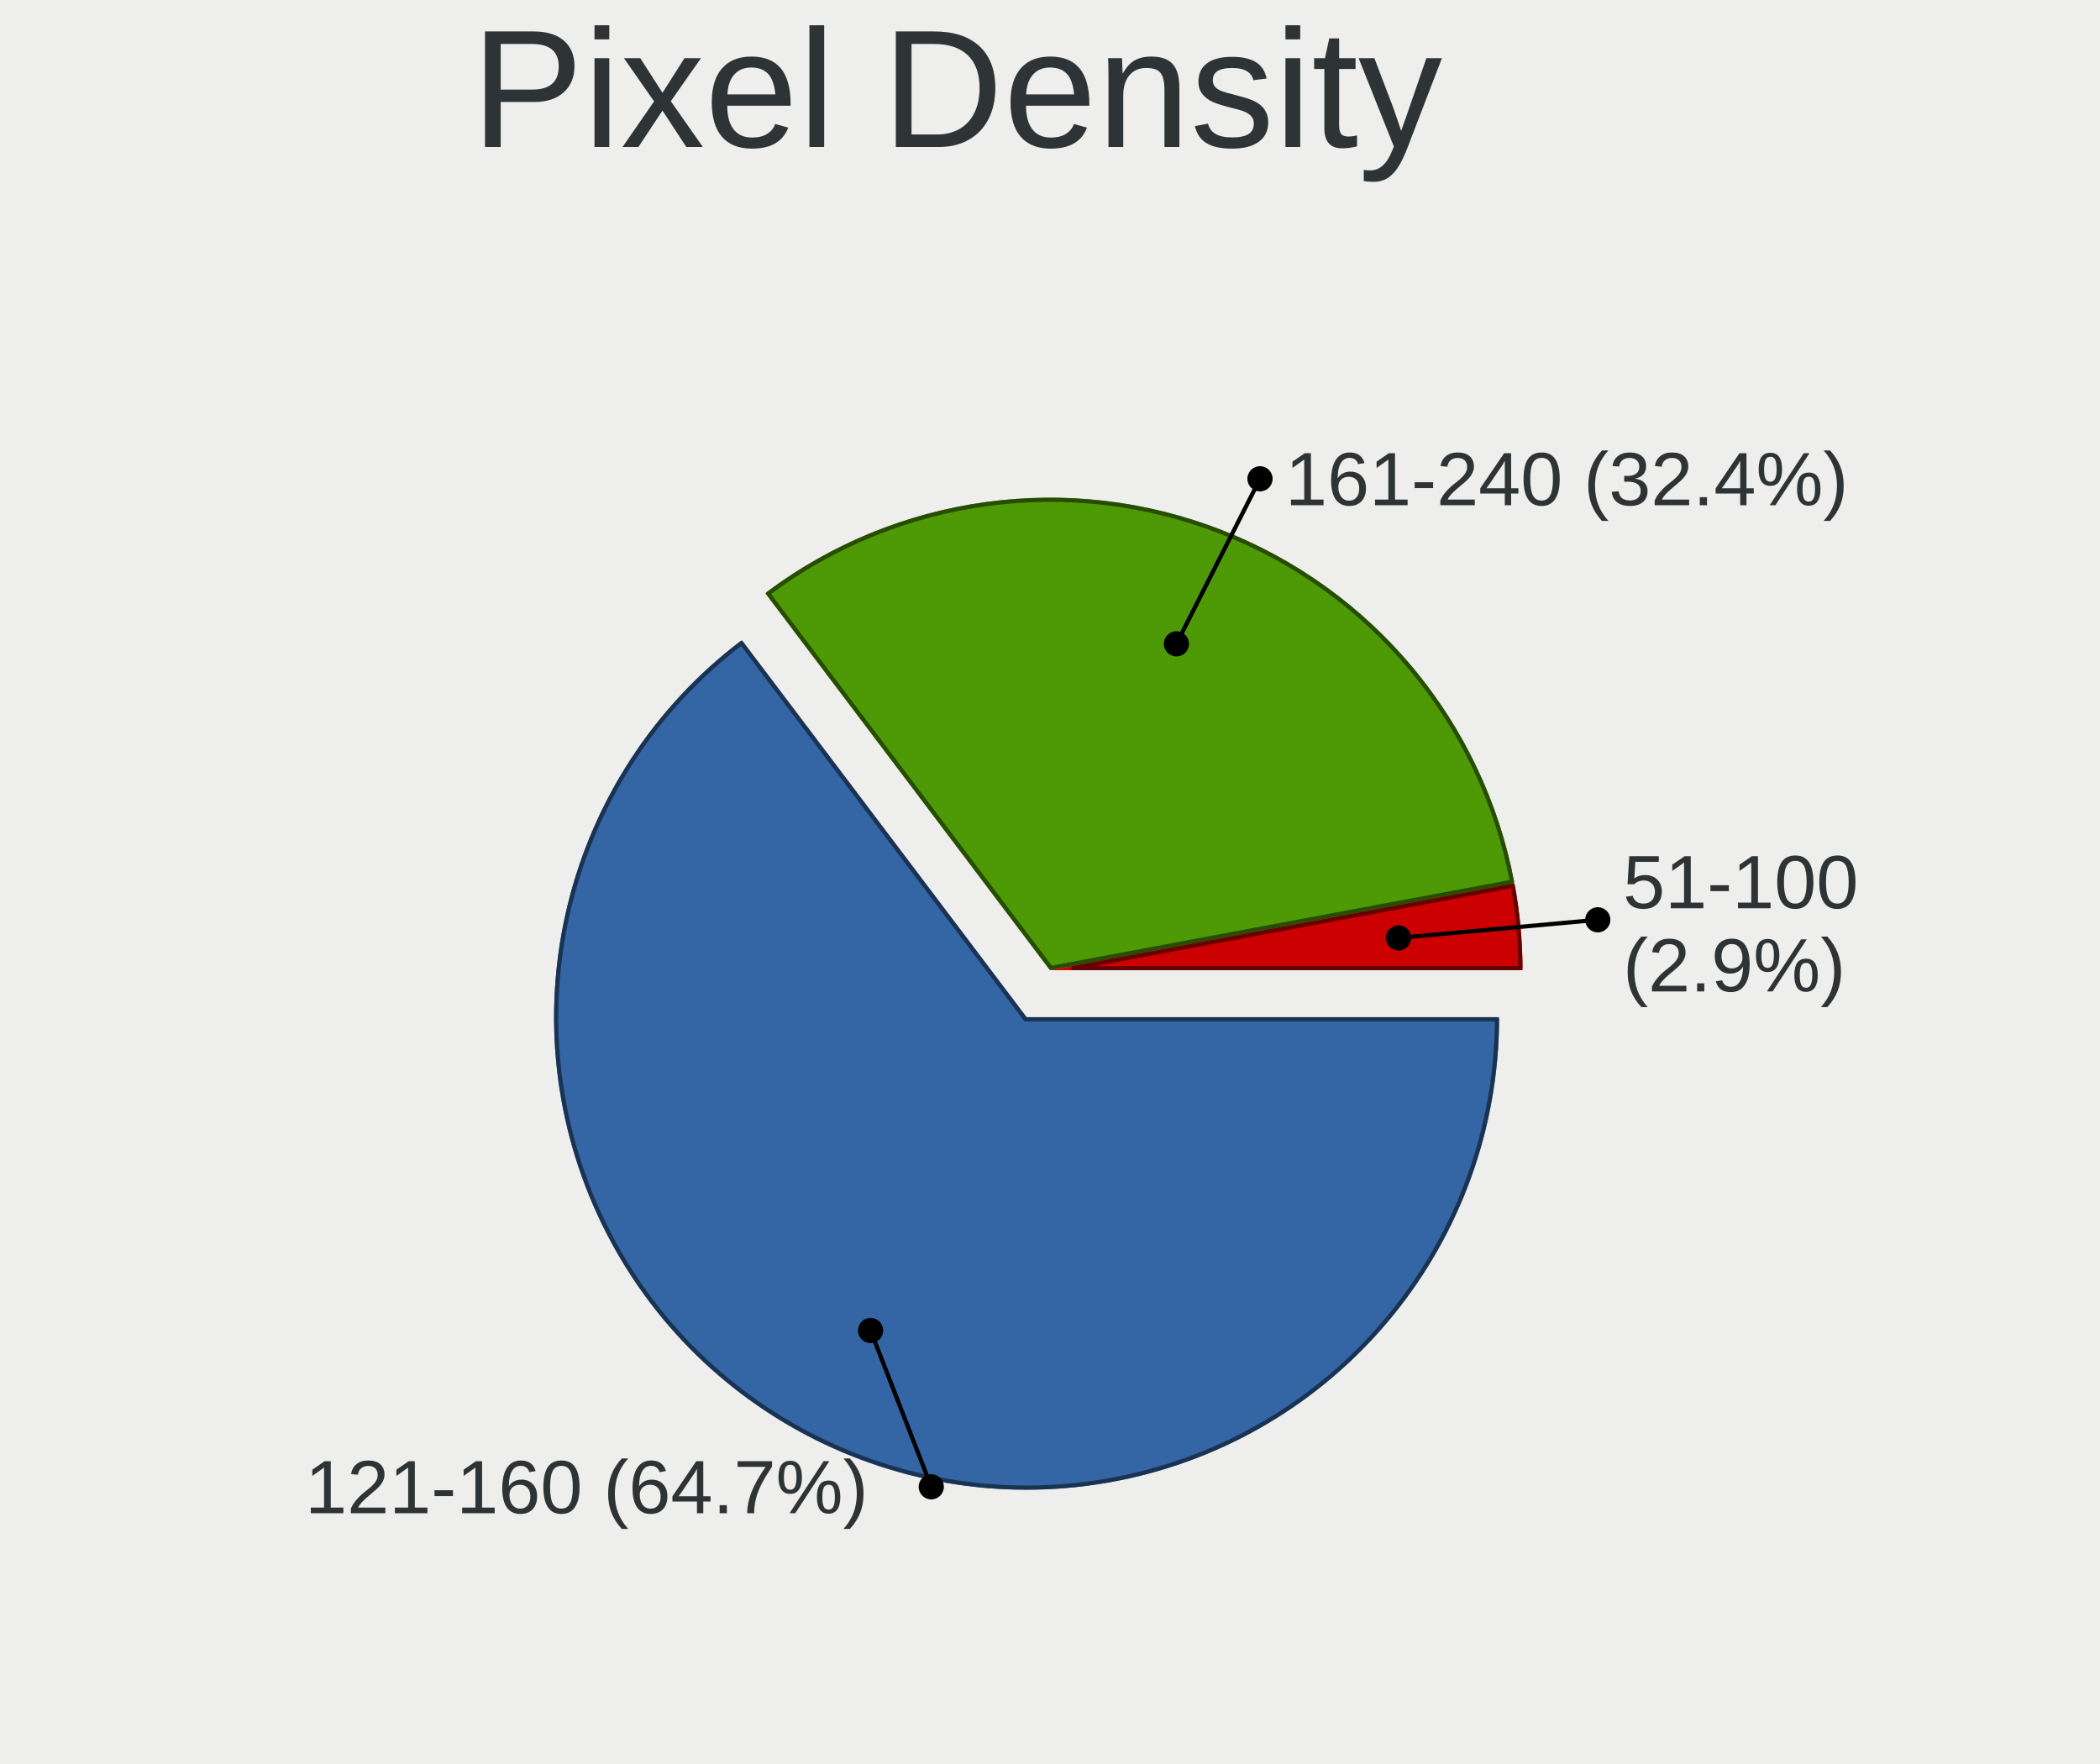
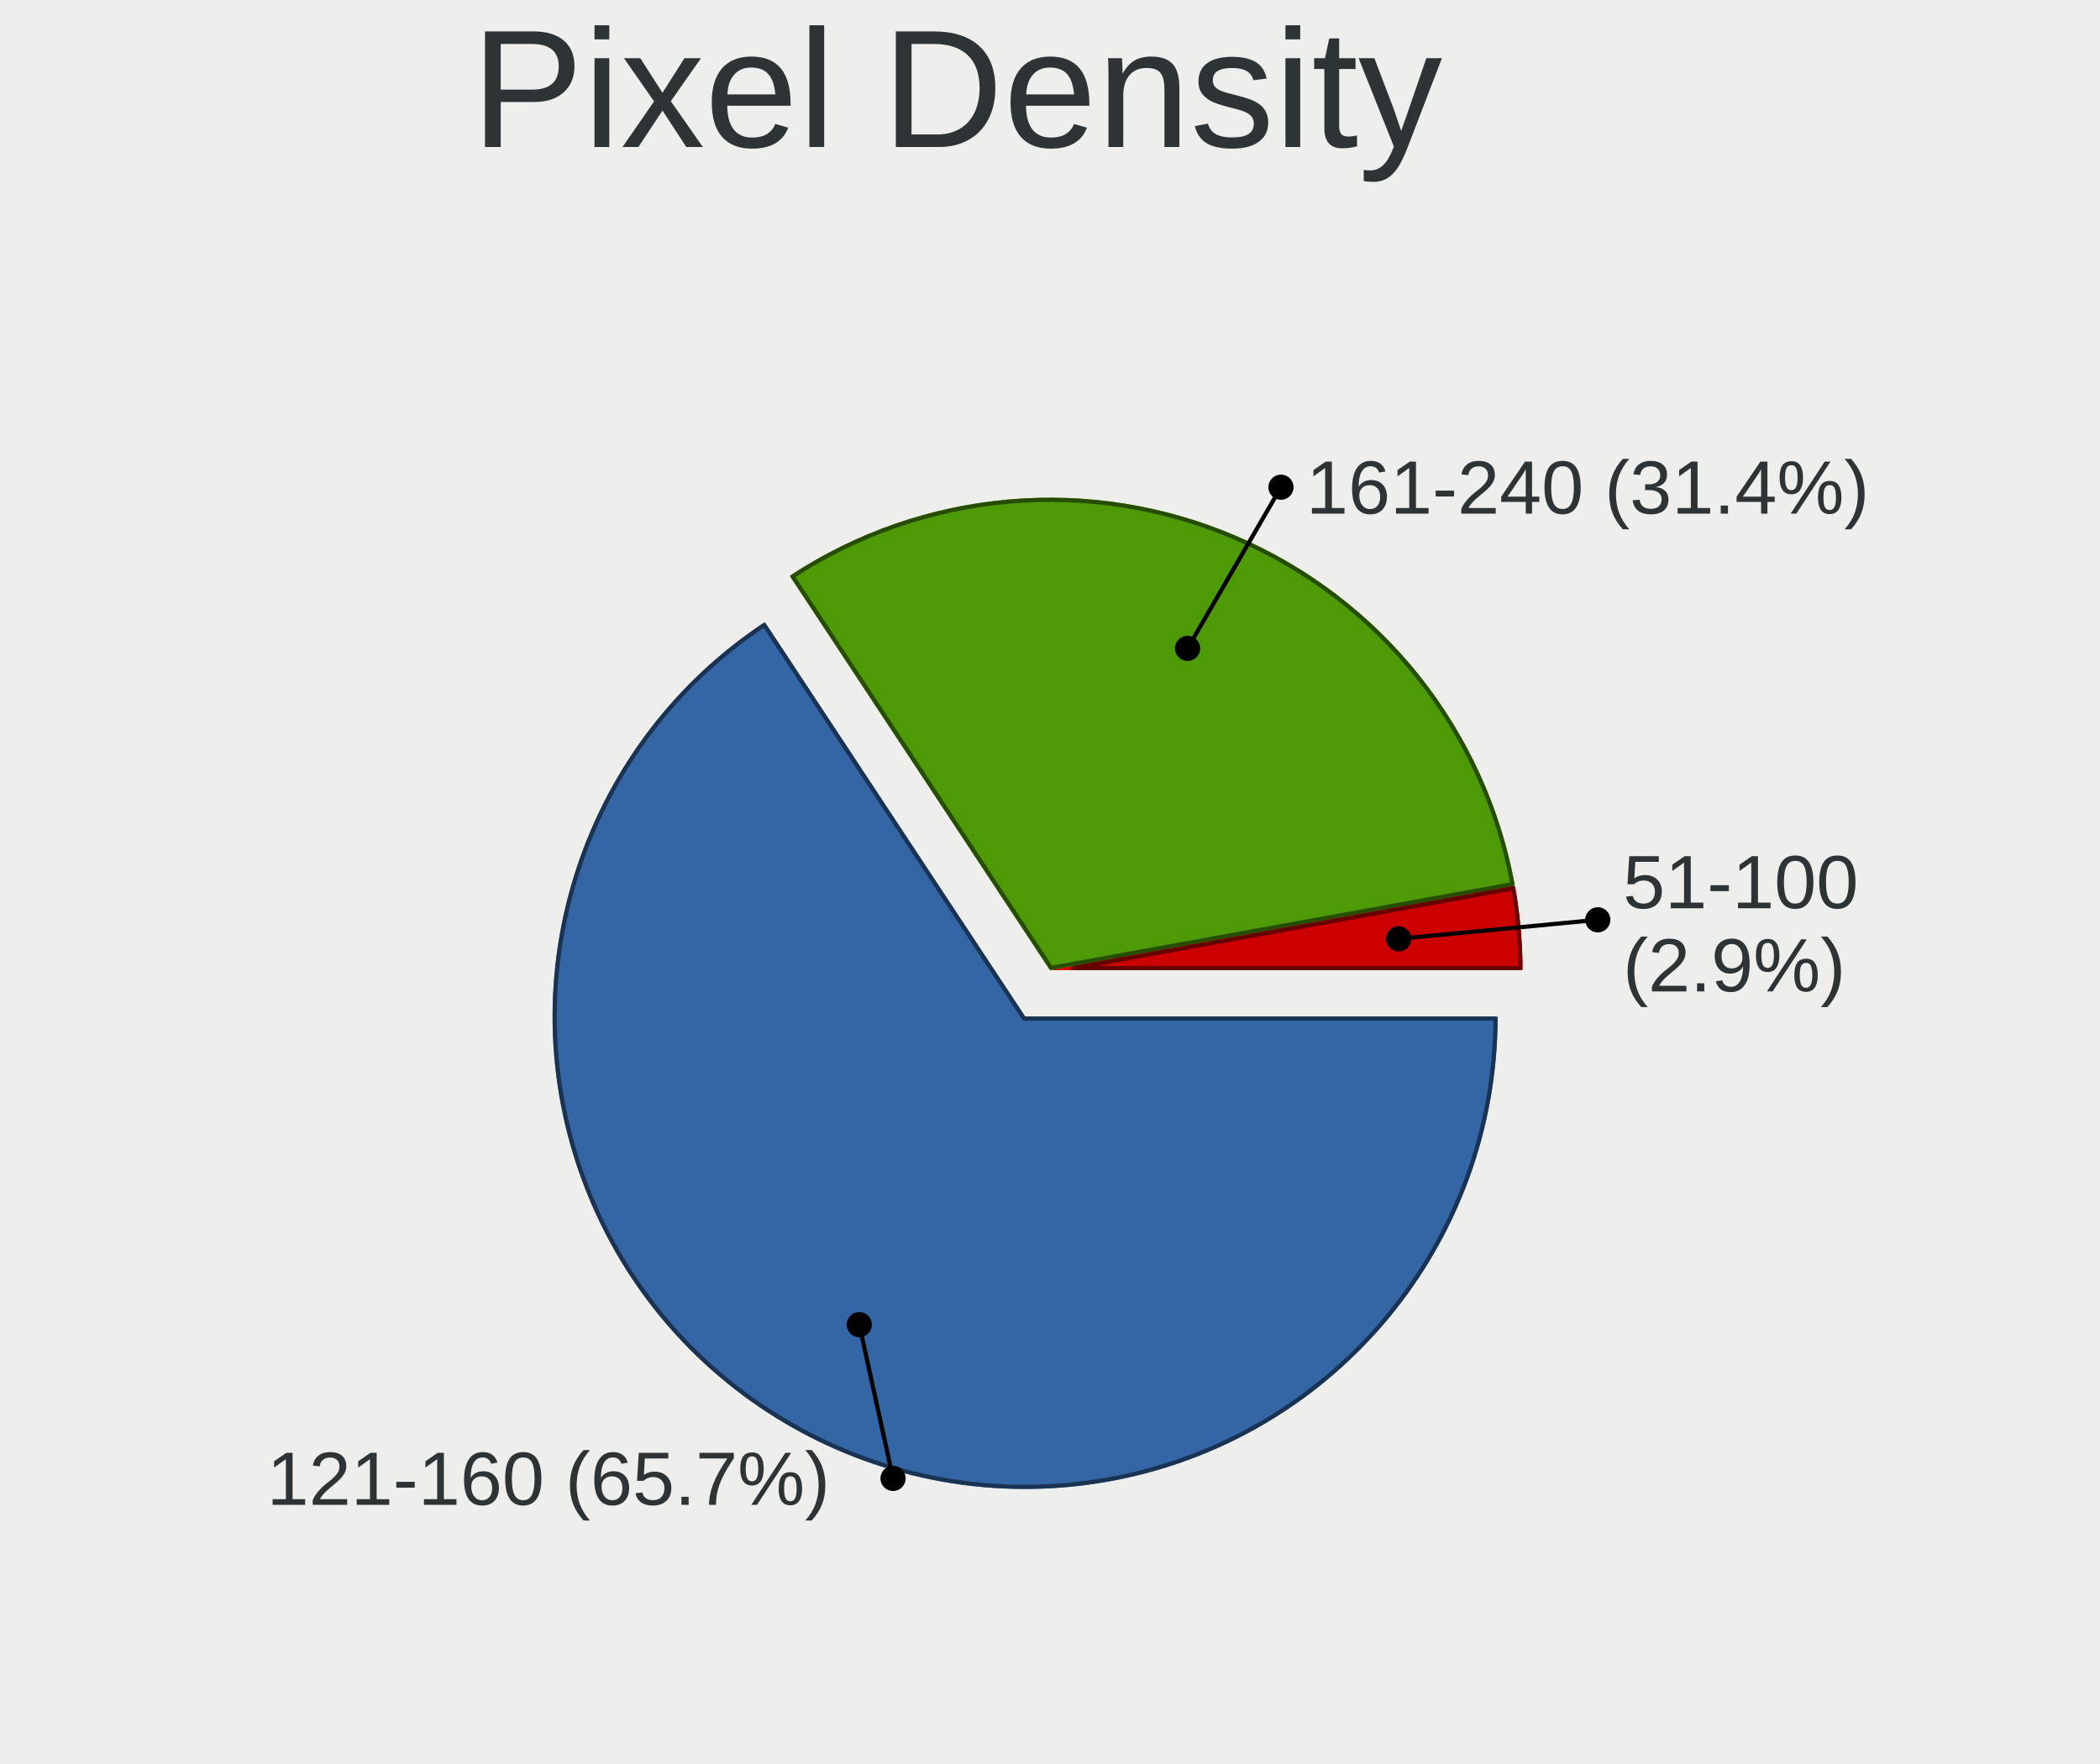
<svg xmlns="http://www.w3.org/2000/svg" width="500" height="420" version="1.0" id="ezcGraph">
  <defs />
  <g id="ezcGraphChart" color-rendering="optimizeQuality" shape-rendering="geometricPrecision" text-rendering="optimizeLegibility">
    <path d=" M 0,420 L 0,0 L 500,0 L 500,420 L 0,420 z " style="fill: #eeeeec; fill-opacity: 1.00; stroke: none;" id="ezcGraphPolygon_1" />
    <path d=" M 0,42 L 0,0 L 500,0 L 500,42 L 0,42 z " style="fill: #000000; fill-opacity: 0.00; stroke: none;" id="ezcGraphPolygon_2" />
-     <path d="M 244.43,242.19 L 356.93,242.19 A 112.50,112.50 0 1,1 176.63,152.41 z" style="fill: #3465a4; fill-opacity: 1.00; stroke: none; cursor: pointer;" id="ezcGraphCircleSector_4" />
-     <path d="M 244.18,242.69 L 356.43,242.69 A 112.00,112.00 0 1,1 176.53,153.11 z" style="fill: none; stroke: #1a3352; stroke-width: 1; stroke-opacity: 1.00; stroke-linecap: round; stroke-linejoin: round;" id="ezcGraphCircleSector_5" />
-     <path d="M 250.00,231.00 L 182.20,141.22 A 112.50,112.50 0 0,1 360.58,210.33 z" style="fill: #4e9a06; fill-opacity: 1.00; stroke: none; cursor: pointer;" id="ezcGraphCircleSector_6" />
-     <path d="M 250.21,230.45 L 182.90,141.32 A 112.00,112.00 0 0,1 360.00,209.93 z" style="fill: none; stroke: #274d03; stroke-width: 1; stroke-opacity: 1.00; stroke-linecap: round; stroke-linejoin: round;" id="ezcGraphCircleSector_7" />
-     <path d="M 250.00,231.00 L 360.58,210.33 A 112.50,112.50 0 0,1 362.50,231.00 z" style="fill: #cc0000; fill-opacity: 1.00; stroke: none; cursor: pointer;" id="ezcGraphCircleSector_8" />
-     <path d="M 255.40,230.50 L 360.18,210.91 A 112.00,112.00 0 0,1 362.00,230.50 z" style="fill: none; stroke: #660000; stroke-width: 1; stroke-opacity: 1.00; stroke-linecap: round; stroke-linejoin: round;" id="ezcGraphCircleSector_9" />
-     <path d=" M 207.283,316.786 L 221.729,354" style="fill: none; stroke: #000000; stroke-width: 1; stroke-opacity: 1.00; stroke-linecap: round; stroke-linejoin: round;" id="ezcGraphLine_10" />
-     <ellipse cx="207.283" cy="316.786" rx="3" ry="3" style="fill: #000000; fill-opacity: 1.00; stroke: none;" id="ezcGraphCircle_11" />
-     <ellipse cx="221.729" cy="354" rx="3" ry="3" style="fill: #000000; fill-opacity: 1.00; stroke: none;" id="ezcGraphCircle_12" />
-     <path d=" M 280.103,153.294 L 300,114" style="fill: none; stroke: #000000; stroke-width: 1; stroke-opacity: 1.00; stroke-linecap: round; stroke-linejoin: round;" id="ezcGraphLine_14" />
-     <ellipse cx="280.103" cy="153.294" rx="3" ry="3" style="fill: #000000; fill-opacity: 1.00; stroke: none;" id="ezcGraphCircle_15" />
-     <ellipse cx="300" cy="114" rx="3" ry="3" style="fill: #000000; fill-opacity: 1.00; stroke: none;" id="ezcGraphCircle_16" />
-     <path d=" M 332.978,223.311 L 380.423,219" style="fill: none; stroke: #000000; stroke-width: 1; stroke-opacity: 1.00; stroke-linecap: round; stroke-linejoin: round;" id="ezcGraphLine_18" />
-     <ellipse cx="332.978" cy="223.311" rx="3" ry="3" style="fill: #000000; fill-opacity: 1.00; stroke: none;" id="ezcGraphCircle_19" />
+     <path d="M 244.08,242.01 L 356.58,242.01 A 112.50,112.50 0 1,1 182.10,148.12 z" style="fill: #3465a4; fill-opacity: 1.00; stroke: none; cursor: pointer;" id="ezcGraphCircleSector_4" />
+     <path d="M 243.81,242.51 L 356.08,242.51 A 112.00,112.00 0 1,1 181.96,148.81 z" style="fill: none; stroke: #1a3352; stroke-width: 1; stroke-opacity: 1.00; stroke-linecap: round; stroke-linejoin: round;" id="ezcGraphCircleSector_5" />
+     <path d="M 250.00,231.00 L 188.02,137.11 A 112.50,112.50 0 0,1 360.69,210.91 z" style="fill: #4e9a06; fill-opacity: 1.00; stroke: none; cursor: pointer;" id="ezcGraphCircleSector_6" />
+     <path d="M 250.24,230.45 L 188.72,137.25 A 112.00,112.00 0 0,1 360.11,210.51 z" style="fill: none; stroke: #274d03; stroke-width: 1; stroke-opacity: 1.00; stroke-linecap: round; stroke-linejoin: round;" id="ezcGraphCircleSector_7" />
+     <path d="M 250.00,231.00 L 360.69,210.91 A 112.50,112.50 0 0,1 362.50,231.00 z" style="fill: #cc0000; fill-opacity: 1.00; stroke: none; cursor: pointer;" id="ezcGraphCircleSector_8" />
+     <path d="M 255.56,230.50 L 360.29,211.49 A 112.00,112.00 0 0,1 362.00,230.50 z" style="fill: none; stroke: #660000; stroke-width: 1; stroke-opacity: 1.00; stroke-linecap: round; stroke-linejoin: round;" id="ezcGraphCircleSector_9" />
+     <path d=" M 204.588,315.39 L 212.631,352" style="fill: none; stroke: #000000; stroke-width: 1; stroke-opacity: 1.00; stroke-linecap: round; stroke-linejoin: round;" id="ezcGraphLine_10" />
+     <ellipse cx="204.588" cy="315.39" rx="3" ry="3" style="fill: #000000; fill-opacity: 1.00; stroke: none;" id="ezcGraphCircle_11" />
+     <ellipse cx="212.631" cy="352" rx="3" ry="3" style="fill: #000000; fill-opacity: 1.00; stroke: none;" id="ezcGraphCircle_12" />
+     <path d=" M 282.752,154.373 L 304.99,116" style="fill: none; stroke: #000000; stroke-width: 1; stroke-opacity: 1.00; stroke-linecap: round; stroke-linejoin: round;" id="ezcGraphLine_14" />
+     <ellipse cx="282.752" cy="154.373" rx="3" ry="3" style="fill: #000000; fill-opacity: 1.00; stroke: none;" id="ezcGraphCircle_15" />
+     <ellipse cx="304.99" cy="116" rx="3" ry="3" style="fill: #000000; fill-opacity: 1.00; stroke: none;" id="ezcGraphCircle_16" />
+     <path d=" M 332.998,223.53 L 380.423,219" style="fill: none; stroke: #000000; stroke-width: 1; stroke-opacity: 1.00; stroke-linecap: round; stroke-linejoin: round;" id="ezcGraphLine_18" />
+     <ellipse cx="332.998" cy="223.53" rx="3" ry="3" style="fill: #000000; fill-opacity: 1.00; stroke: none;" id="ezcGraphCircle_19" />
    <ellipse cx="380.423" cy="219" rx="3" ry="3" style="fill: #000000; fill-opacity: 1.00; stroke: none;" id="ezcGraphCircle_20" />
    <g id="ezcGraphTextBox_3">
      <path d=" M 111.7,42 L 111.7,0.5 L 388.8,0.5 L 388.8,42 L 111.7,42 z " style="fill: #ffffff; fill-opacity: 0.00; stroke: none;" id="ezcGraphPolygon_22" />
      <text id="ezcGraphTextBox_3_text" x="112.2" text-length="275.6px" y="35" style="font-size: 40px; font-family: 'Arial'; fill: #2e3436; fill-opacity: 1.00; stroke: none;">Pixel Density</text>
    </g>
    <g id="ezcGraphTextBox_13" style=" cursor: pointer;">
-       <path d=" M 72.129,364 L 72.129,344.5 L 216.729,344.5 L 216.729,364 L 72.129,364 z " style="fill: #ffffff; fill-opacity: 0.00; stroke: none;" id="ezcGraphPolygon_23" />
-       <text id="ezcGraphTextBox_13_text" x="72.629" text-length="143.1px" y="360.3" style="font-size: 18px; font-family: 'Arial'; fill: #2e3436; fill-opacity: 1.00; stroke: none;">121-160 (64.7%)</text>
+       <path d=" M 63.031,362 L 63.031,342.5 L 207.631,342.5 L 207.631,362 L 63.031,362 z " style="fill: #ffffff; fill-opacity: 0.00; stroke: none;" id="ezcGraphPolygon_23" />
+       <text id="ezcGraphTextBox_13_text" x="63.531" text-length="143.1px" y="358.3" style="font-size: 18px; font-family: 'Arial'; fill: #2e3436; fill-opacity: 1.00; stroke: none;">121-160 (65.7%)</text>
    </g>
    <g id="ezcGraphTextBox_17" style=" cursor: pointer;">
-       <path d=" M 305.5,124 L 305.5,104.5 L 450.1,104.5 L 450.1,124 L 305.5,124 z " style="fill: #ffffff; fill-opacity: 0.00; stroke: none;" id="ezcGraphPolygon_24" />
-       <text id="ezcGraphTextBox_17_text" x="306" text-length="143.1px" y="120.3" style="font-size: 18px; font-family: 'Arial'; fill: #2e3436; fill-opacity: 1.00; stroke: none;">161-240 (32.4%)</text>
+       <path d=" M 310.49,126 L 310.49,106.5 L 455.09,106.5 L 455.09,126 L 310.49,126 z " style="fill: #ffffff; fill-opacity: 0.00; stroke: none;" id="ezcGraphPolygon_24" />
+       <text id="ezcGraphTextBox_17_text" x="310.99" text-length="143.1px" y="122.3" style="font-size: 18px; font-family: 'Arial'; fill: #2e3436; fill-opacity: 1.00; stroke: none;">161-240 (31.4%)</text>
    </g>
    <g id="ezcGraphTextBox_21" style=" cursor: pointer;">
      <path d=" M 385.923,238.05 L 385.923,200.45 L 444.663,200.45 L 444.663,238.05 L 385.923,238.05 z " style="fill: #ffffff; fill-opacity: 0.00; stroke: none;" id="ezcGraphPolygon_25" />
      <text id="ezcGraphTextBox_21_text" x="386.423" text-length="57.24px" y="216.25" style="font-size: 18px; font-family: 'Arial'; fill: #2e3436; fill-opacity: 1.00; stroke: none;">51-100</text>
      <text id="ezcGraphTextBox_21_text" x="386.423" text-length="57.24px" y="236.05" style="font-size: 18px; font-family: 'Arial'; fill: #2e3436; fill-opacity: 1.00; stroke: none;">(2.9%)</text>
    </g>
  </g>
</svg>
